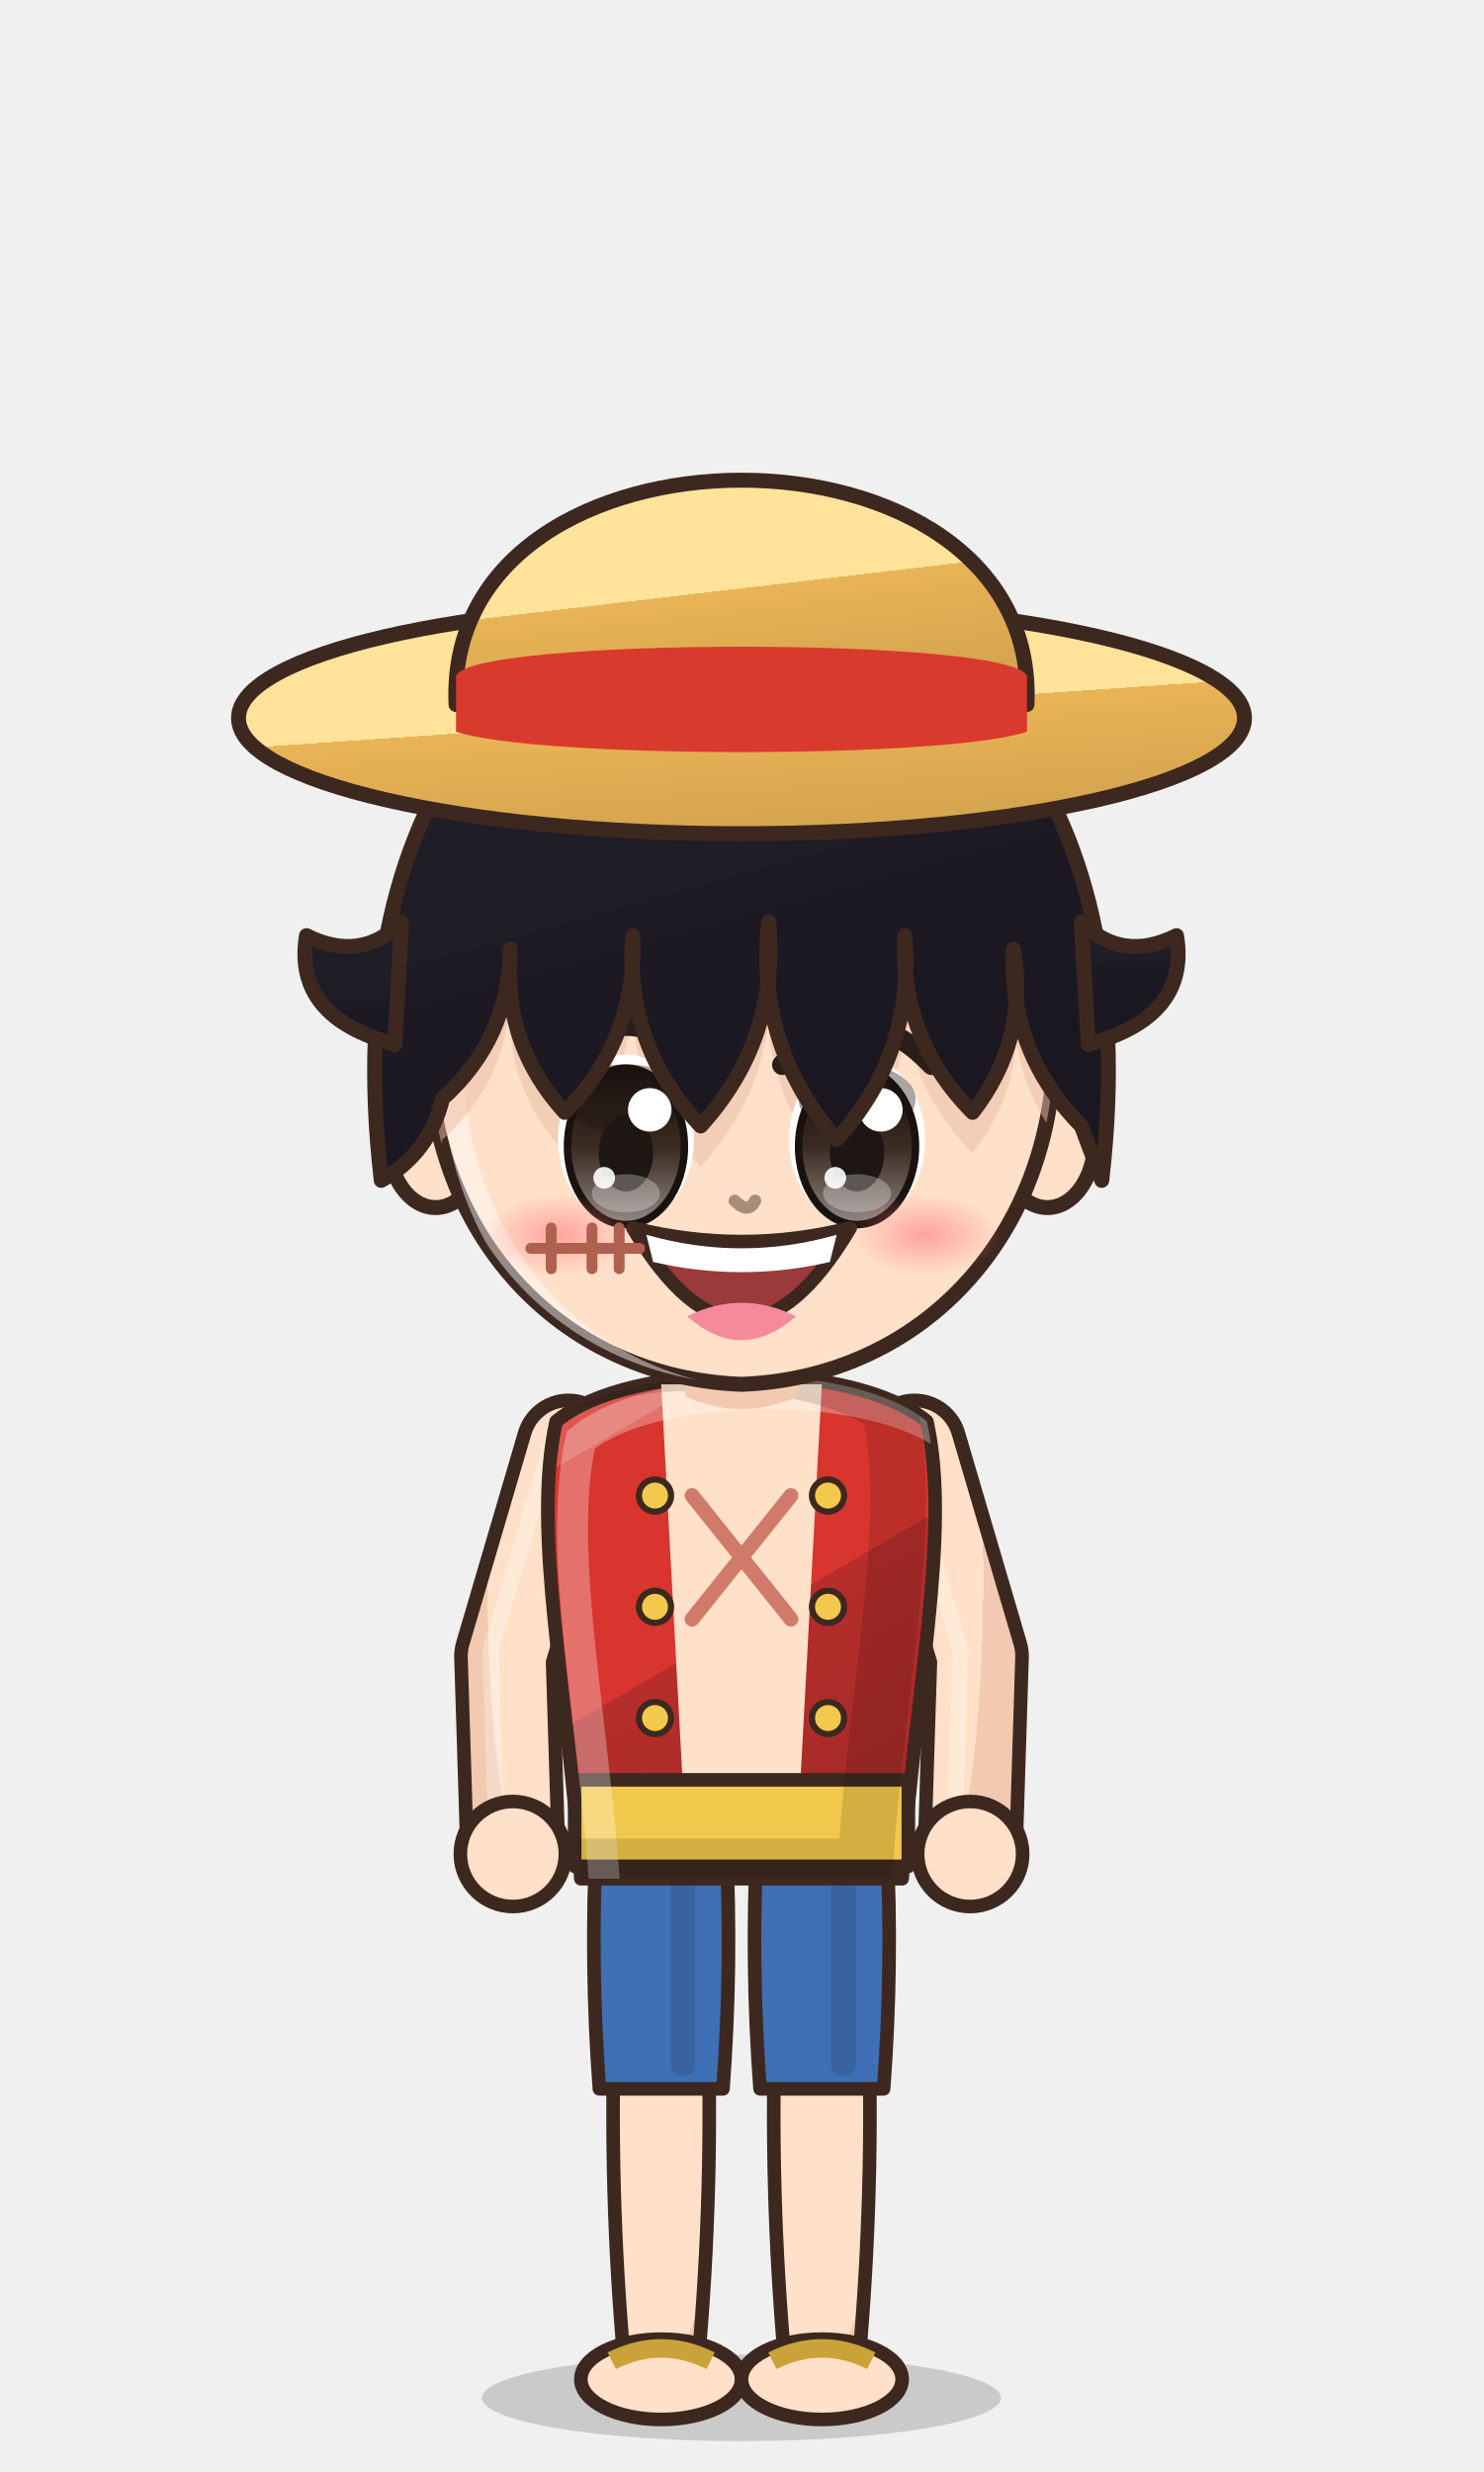
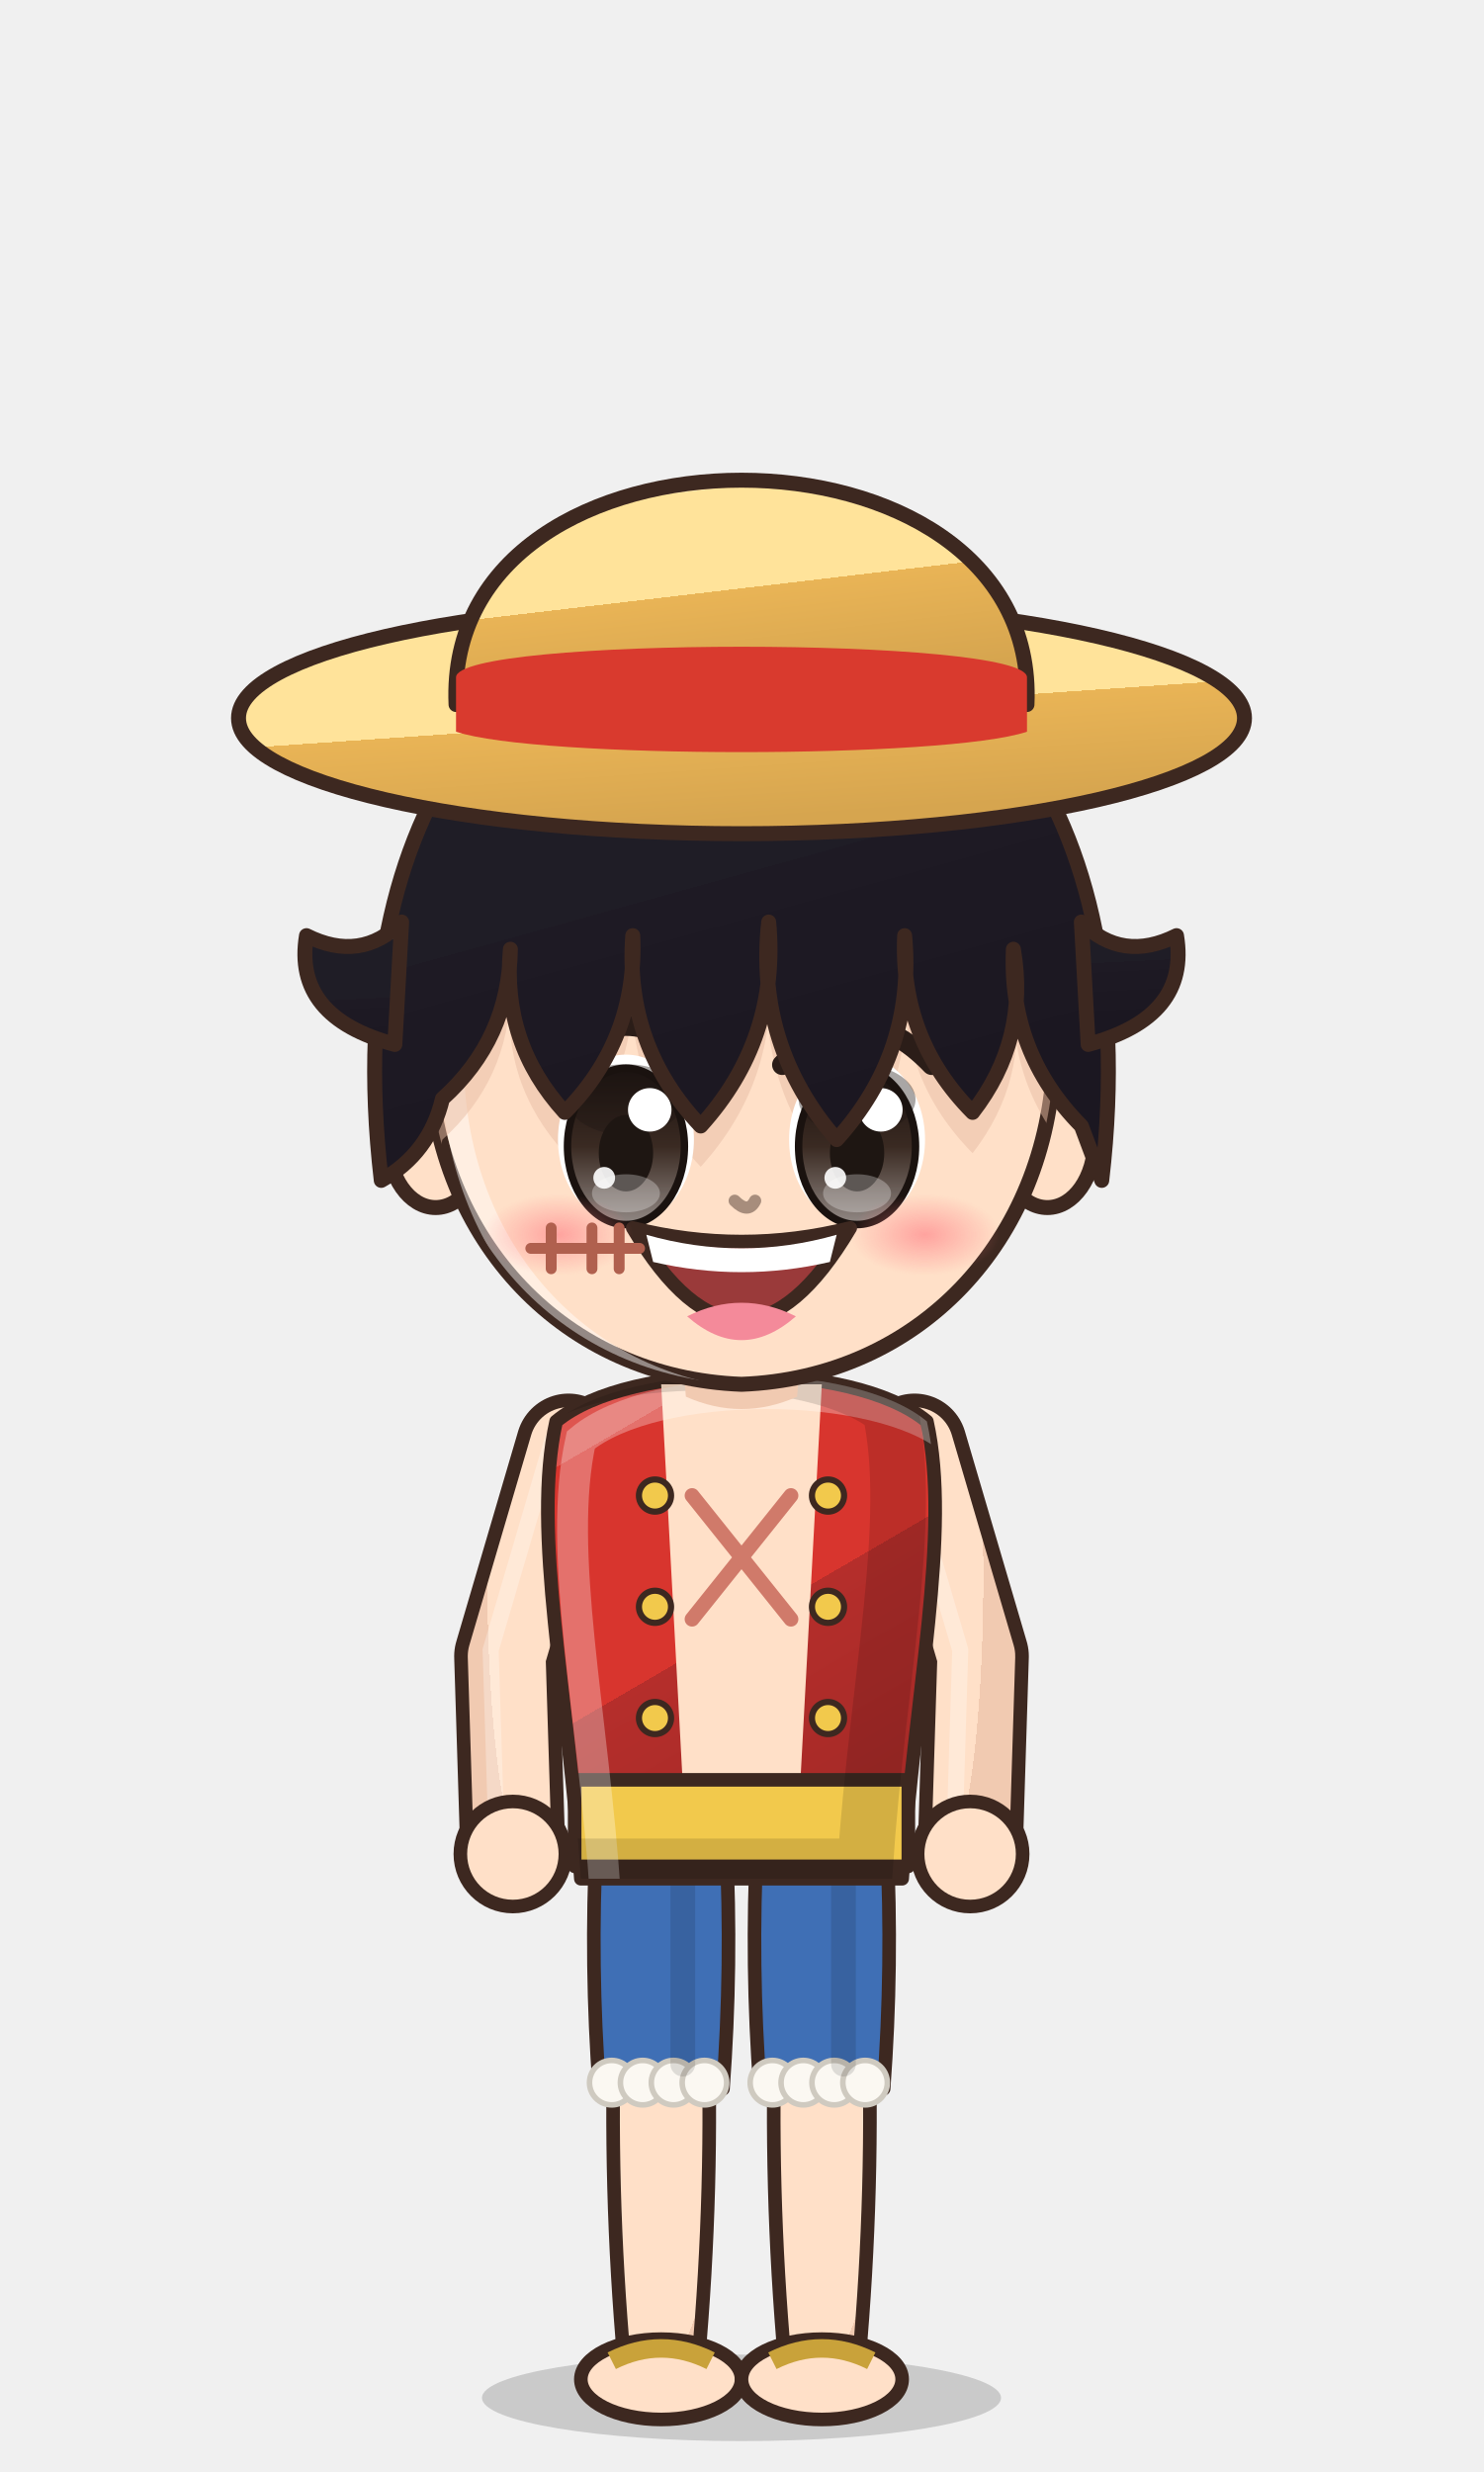
<svg xmlns="http://www.w3.org/2000/svg" viewBox="-120 -180 240 400" width="86.4" height="144.0">
  <defs>
    <linearGradient id="hair259" x1="0" y1="0" x2=".35" y2="1">
      <stop offset="0" stop-color="#424148" />
      <stop offset=".16" stop-color="#424148" />
      <stop offset=".16" stop-color="#1f1d26" />
      <stop offset=".58" stop-color="#1f1d26" />
      <stop offset=".58" stop-color="#1e1a24" />
      <stop offset="1" stop-color="#1b1721" />
    </linearGradient>
    <radialGradient id="skin259" cx=".4" cy=".32" r=".85">
      <stop offset="0" stop-color="#ffe0c8" />
      <stop offset=".84" stop-color="#ffe0c8" />
      <stop offset=".84" stop-color="#f1cab1" />
      <stop offset="1" stop-color="#f1cab1" />
    </radialGradient>
    <linearGradient id="cloth259" x1="0" y1="0" x2=".45" y2="1">
      <stop offset="0" stop-color="#de554f" />
      <stop offset=".16" stop-color="#de554f" />
      <stop offset=".16" stop-color="#d8352e" />
      <stop offset=".6" stop-color="#d8352e" />
      <stop offset=".6" stop-color="#b52e2b" />
      <stop offset="1" stop-color="#a62a27" />
    </linearGradient>
    <linearGradient id="iris259" x1="0" y1="0" x2="0" y2="1">
      <stop offset="0" stop-color="#1a120f" />
      <stop offset=".5" stop-color="#3a2a22" />
      <stop offset="1" stop-color="#928985" />
    </linearGradient>
    <linearGradient id="gold259" x1="0" y1="0" x2="1" y2="1">
      <stop offset="0" stop-color="#f6d27a" />
      <stop offset=".55" stop-color="#d9a63a" />
      <stop offset="1" stop-color="#a8761e" />
    </linearGradient>
+     <linearGradient id="steel259" x1="0" y1="0" x2="1" y2="1">
+       <stop offset="0" stop-color="#e4e8ee" />
+       <stop offset=".5" stop-color="#9aa3ad" />
+       <stop offset="1" stop-color="#5a606a" />
+     </linearGradient>
    <radialGradient id="hawkiris259" cx=".45" cy=".4" r=".7">
      <stop offset="0" stop-color="#ffe27a" />
      <stop offset=".6" stop-color="#e8a52a" />
      <stop offset="1" stop-color="#9a5a12" />
    </radialGradient>
    <linearGradient id="straw259" x1="0" y1="0" x2=".3" y2="1">
      <stop offset="0" stop-color="#ffe7aa" />
      <stop offset=".16" stop-color="#ffe7aa" />
      <stop offset=".16" stop-color="#ffe39a" />
      <stop offset=".58" stop-color="#ffe39a" />
      <stop offset=".58" stop-color="#e9b456" />
      <stop offset="1" stop-color="#d6a54f" />
    </linearGradient>
    <radialGradient id="blush259">
      <stop offset="0" stop-color="#ff7f86" stop-opacity=".9" />
      <stop offset="1" stop-color="#ff7f86" stop-opacity="0" />
    </radialGradient>
    <clipPath id="face259">
      <path d="M -46,-4 C -47,-38 -25,-55 0,-55 C 25,-55 47,-38 46,-4 C 45,23 26,43 0,44 C -26,43 -45,23 -46,-4 Z" />
    </clipPath>
    <clipPath id="torso259">
      <path d="M -30,50 C -34,68 -28,94 -26,124 L 26,124 C 28,94 34,68 30,50 C 18,40 -18,40 -30,50 Z" />
    </clipPath>
  </defs>
  <ellipse cx="0" cy="208" rx="42" ry="7" fill="#000000" opacity=".16" />
  <g transform="translate(0,44) scale(1.1) translate(0,-44)" />
  <path d="M -20.5,146 Q -21.5,174.0 -19,202 L -7,202 Q -4.5,174.0 -5.5,146 Z" fill="url(#skin259)" stroke="#3d2820" stroke-width="2.2" stroke-linejoin="round" />
  <path d="M -23.5,118 Q -24.5,138.0 -23,158 L -3,158 Q -1.5,138.0 -2.5,118 Z" fill="#3f6fb5" stroke="#3d2820" stroke-width="2.2" stroke-linejoin="round" />
+   <circle cx="-21" cy="157" r="3.6" fill="#fbf8f2" stroke="#cfcac0" stroke-width=".9" />
+   <circle cx="-16" cy="157" r="3.6" fill="#fbf8f2" stroke="#cfcac0" stroke-width=".9" />
+   <circle cx="-11" cy="157" r="3.6" fill="#fbf8f2" stroke="#cfcac0" stroke-width=".9" />
+   <circle cx="-6" cy="157" r="3.6" fill="#fbf8f2" stroke="#cfcac0" stroke-width=".9" />
  <path d="M -9.5,124 L -9.5,154" stroke="#000000" stroke-width="4" opacity=".12" stroke-linecap="round" />
  <ellipse cx="-13" cy="205" rx="13" ry="6.5" fill="url(#skin259)" stroke="#3d2820" stroke-width="2.2" stroke-linejoin="round" />
  <path d="M -21,202 Q -13,198 -5,202" stroke="#c9a23a" stroke-width="3" fill="none" />
  <path d="M 5.5,146 Q 4.5,174.0 7,202 L 19,202 Q 21.5,174.0 20.5,146 Z" fill="url(#skin259)" stroke="#3d2820" stroke-width="2.2" stroke-linejoin="round" />
  <path d="M 2.5,118 Q 1.5,138.0 3,158 L 23,158 Q 24.5,138.0 23.5,118 Z" fill="#3f6fb5" stroke="#3d2820" stroke-width="2.2" stroke-linejoin="round" />
+   <circle cx="5" cy="157" r="3.6" fill="#fbf8f2" stroke="#cfcac0" stroke-width=".9" />
+   <circle cx="10" cy="157" r="3.6" fill="#fbf8f2" stroke="#cfcac0" stroke-width=".9" />
+   <circle cx="15" cy="157" r="3.6" fill="#fbf8f2" stroke="#cfcac0" stroke-width=".9" />
+   <circle cx="20" cy="157" r="3.6" fill="#fbf8f2" stroke="#cfcac0" stroke-width=".9" />
  <path d="M 16.5,124 L 16.5,154" stroke="#000000" stroke-width="4" opacity=".12" stroke-linecap="round" />
  <ellipse cx="13" cy="205" rx="13" ry="6.5" fill="url(#skin259)" stroke="#3d2820" stroke-width="2.2" stroke-linejoin="round" />
  <path d="M 5,202 Q 13,198 21,202" stroke="#c9a23a" stroke-width="3" fill="none" />
  <path d="M -28,54 L -38,88 L -37,120" stroke="#3d2820" stroke-width="17" fill="none" stroke-linecap="round" stroke-linejoin="round" />
  <path d="M -28,54 L -38,88 L -37,120" stroke="url(#skin259)" stroke-width="12.6" fill="none" stroke-linecap="round" stroke-linejoin="round" />
  <path d="M -28,54 L -38,88 L -37,120" transform="translate(-2.6,-1)" stroke="#ffffff" stroke-width="2.6" fill="none" stroke-linecap="round" stroke-linejoin="round" opacity=".28" />
  <path d="M 28,54 L 38,88 L 37,120" stroke="#3d2820" stroke-width="17" fill="none" stroke-linecap="round" stroke-linejoin="round" />
  <path d="M 28,54 L 38,88 L 37,120" stroke="url(#skin259)" stroke-width="12.6" fill="none" stroke-linecap="round" stroke-linejoin="round" />
  <path d="M 28,54 L 38,88 L 37,120" transform="translate(-2.6,-1)" stroke="#ffffff" stroke-width="2.6" fill="none" stroke-linecap="round" stroke-linejoin="round" opacity=".28" />
  <path d="M -30,50 C -34,68 -28,94 -26,124 L 26,124 C 28,94 34,68 30,50 C 18,40 -18,40 -30,50 Z" fill="url(#cloth259)" stroke="#3d2820" stroke-width="2.2" stroke-linejoin="round" />
  <path d="M -13,44 L 13,44 L 9,118 L -9,118 Z" fill="url(#skin259)" />
  <circle cx="-14" cy="62" r="2.6" fill="#f2c94c" stroke="#3d2820" stroke-width="1" />
  <circle cx="-14" cy="80" r="2.6" fill="#f2c94c" stroke="#3d2820" stroke-width="1" />
  <circle cx="-14" cy="98" r="2.6" fill="#f2c94c" stroke="#3d2820" stroke-width="1" />
  <circle cx="14" cy="62" r="2.6" fill="#f2c94c" stroke="#3d2820" stroke-width="1" />
  <circle cx="14" cy="80" r="2.6" fill="#f2c94c" stroke="#3d2820" stroke-width="1" />
  <circle cx="14" cy="98" r="2.6" fill="#f2c94c" stroke="#3d2820" stroke-width="1" />
  <path d="M -8,62 L 8,82 M 8,62 L -8,82" stroke="#d07a6a" stroke-width="2.4" stroke-linecap="round" />
  <path d="M -27,108 L 27,108 L 27,122 L -27,122 Z" fill="#f2c94c" stroke="#3d2820" stroke-width="2.2" stroke-linejoin="round" />
  <g clip-path="url(#torso259)">
    <path d="M -30,50 C -34,68 -28,94 -26,124 L 26,124 C 28,94 34,68 30,50 C 18,40 -18,40 -30,50 Z" transform="translate(4,3)" fill="none" stroke="#ffffff" stroke-width="5" opacity=".3" />
    <path d="M -30,50 C -34,68 -28,94 -26,124 L 26,124 C 28,94 34,68 30,50 C 18,40 -18,40 -30,50 Z" transform="translate(-6,-2)" fill="none" stroke="#000000" stroke-width="9" opacity=".13" />
  </g>
  <circle cx="-37" cy="120" r="8.5" fill="url(#skin259)" stroke="#3d2820" stroke-width="2.2" />
  <circle cx="37" cy="120" r="8.5" fill="url(#skin259)" stroke="#3d2820" stroke-width="2.2" />
  <path d="M -10,34 L 10,34 L 9,46 Q 0,50 -9,46 Z" fill="#f1cab1" />
  <g transform="translate(0,44) scale(1.1) translate(0,-44)">
    <ellipse cx="-45" cy="8" rx="7" ry="10" fill="url(#skin259)" stroke="#3d2820" stroke-width="2.2" stroke-linejoin="round" />
    <ellipse cx="45" cy="8" rx="7" ry="10" fill="url(#skin259)" stroke="#3d2820" stroke-width="2.2" stroke-linejoin="round" />
    <path d="M -46,-4 C -47,-38 -25,-55 0,-55 C 25,-55 47,-38 46,-4 C 45,23 26,43 0,44 C -26,43 -45,23 -46,-4 Z" fill="url(#skin259)" stroke="#3d2820" stroke-width="2.2" stroke-linejoin="round" />
    <g clip-path="url(#face259)">
      <path d="M -46,-4 C -47,-38 -25,-55 0,-55 C 25,-55 47,-38 46,-4 C 45,23 26,43 0,44 C -26,43 -45,23 -46,-4 Z" transform="translate(3.5,2.5)" fill="none" stroke="#ffffff" stroke-width="3.4" opacity=".45" />
    </g>
    <g clip-path="url(#face259)">
      <path d="M -53,14 C -60,-46 -28,-72 0,-72 C 28,-72 60,-46 53,14 L 50,6 Q 39.3,-4.8 40,-20 Q 42.3,-6.7 34,4 Q 23.3,-6.8 24,-22 Q 25.6,-4.8 14,8 Q 2.0,-5.8 4,-24 Q 5.6,-6.8 -6,6 Q -17.2,-5.8 -16,-22 Q -15.3,-6.8 -26,4 Q -35.3,-6.2 -34,-20 Q -34.2,-6.8 -44,2 Q -45.9,10.0 -53,14 Z" transform="translate(0,6)" fill="#e7bca4" opacity=".5" />
    </g>
    <ellipse cx="-17" cy="8" rx="10" ry="12.5" fill="#ffffff" />
    <ellipse cx="-17" cy="9" rx="8.6" ry="11.5" fill="url(#iris259)" />
    <ellipse cx="-17" cy="2.1" rx="8.6" ry="5.2" fill="#1e1612" opacity=".38" />
    <ellipse cx="-17" cy="9" rx="8.6" ry="11.5" fill="none" stroke="#1a120f" stroke-width="1.1" />
    <ellipse cx="-17" cy="10" rx="4" ry="5.625" fill="#1e1612" />
    <ellipse cx="-17" cy="15.9" rx="5" ry="2.8" fill="#ffffff" opacity=".28" />
    <circle cx="-13.5" cy="3.625" r="3.2" fill="#ffffff" />
    <circle cx="-20.2" cy="13.625" r="1.6" fill="#ffffff" opacity=".9" />
    <path d="M -28,-3.0 Q -17,-14.5 -6,-3.0" stroke="#2b1d18" stroke-width="3" fill="none" stroke-linecap="round" />
    <path d="M -25,-18.5 Q -17,-22.5 -9,-18.5" stroke="#241d1f" stroke-width="2.4" fill="none" stroke-linecap="round" />
    <ellipse cx="17" cy="8" rx="10" ry="12.5" fill="#ffffff" />
    <ellipse cx="17" cy="9" rx="8.6" ry="11.5" fill="url(#iris259)" />
    <ellipse cx="17" cy="2.1" rx="8.6" ry="5.2" fill="#1e1612" opacity=".38" />
    <ellipse cx="17" cy="9" rx="8.6" ry="11.5" fill="none" stroke="#1a120f" stroke-width="1.1" />
    <ellipse cx="17" cy="10" rx="4" ry="5.625" fill="#1e1612" />
    <ellipse cx="17" cy="15.9" rx="5" ry="2.8" fill="#ffffff" opacity=".28" />
    <circle cx="20.5" cy="3.625" r="3.2" fill="#ffffff" />
    <circle cx="13.8" cy="13.625" r="1.6" fill="#ffffff" opacity=".9" />
    <path d="M 6,-3.0 Q 17,-14.5 28,-3.0" stroke="#2b1d18" stroke-width="3" fill="none" stroke-linecap="round" />
    <path d="M 9,-18.5 Q 17,-22.5 25,-18.5" stroke="#241d1f" stroke-width="2.4" fill="none" stroke-linecap="round" />
    <path d="M -16,21 Q 0,48 16,21 Q 0,25 -16,21 Z" fill="#9a3a3a" stroke="#3d2820" stroke-width="2" stroke-linejoin="round" />
    <path d="M -8,34 Q 0,41 8,34 Q 0,30 -8,34 Z" fill="#f48a9a" />
    <path d="M -14,22 Q 0,26 14,22 L 13,26 Q 0,29 -13,26 Z" fill="#ffffff" />
    <ellipse cx="-27" cy="22" rx="11" ry="6" fill="url(#blush259)" opacity="0.70" />
    <ellipse cx="27" cy="22" rx="11" ry="6" fill="url(#blush259)" opacity="0.70" />
    <path d="M -1,17 Q 1,19 2,17" stroke="#a78d7c" stroke-width="1.8" fill="none" stroke-linecap="round" />
    <path d="M -31,24 L -15,24 M -28,21 L -28,27 M -22,21 L -22,27 M -18,21 L -18,27" stroke="#b0604e" stroke-width="1.6" stroke-linecap="round" />
    <path d="M -53,14 C -60,-46 -28,-72 0,-72 C 28,-72 60,-46 53,14 L 50,6 Q 39.3,-4.8 40,-20 Q 42.3,-6.7 34,4 Q 23.3,-6.8 24,-22 Q 25.6,-4.8 14,8 Q 2.0,-5.8 4,-24 Q 5.6,-6.8 -6,6 Q -17.2,-5.8 -16,-22 Q -15.3,-6.8 -26,4 Q -35.3,-6.2 -34,-20 Q -34.2,-6.8 -44,2 Q -45.9,10.0 -53,14 Z" fill="url(#hair259)" stroke="#3d2820" stroke-width="2.2" stroke-linejoin="round" />
    <path d="M -51,-6 Q -66,-10 -64,-22 Q -56,-18 -50,-24 Z M 51,-6 Q 66,-10 64,-22 Q 56,-18 50,-24 Z" fill="url(#hair259)" stroke="#3d2820" stroke-width="2.2" stroke-linejoin="round" />
    <ellipse cx="0" cy="-54" rx="74" ry="17" fill="url(#straw259)" stroke="#3d2820" stroke-width="2.2" stroke-linejoin="round" />
    <path d="M -42,-56 C -44,-100 44,-100 42,-56 Z" fill="url(#straw259)" stroke="#3d2820" stroke-width="2.2" stroke-linejoin="round" />
    <path d="M -42,-60 C -42,-66 42,-66 42,-60 L 42,-52 C 30,-48 -30,-48 -42,-52 Z" fill="#d93a2e" />
  </g>
</svg>
